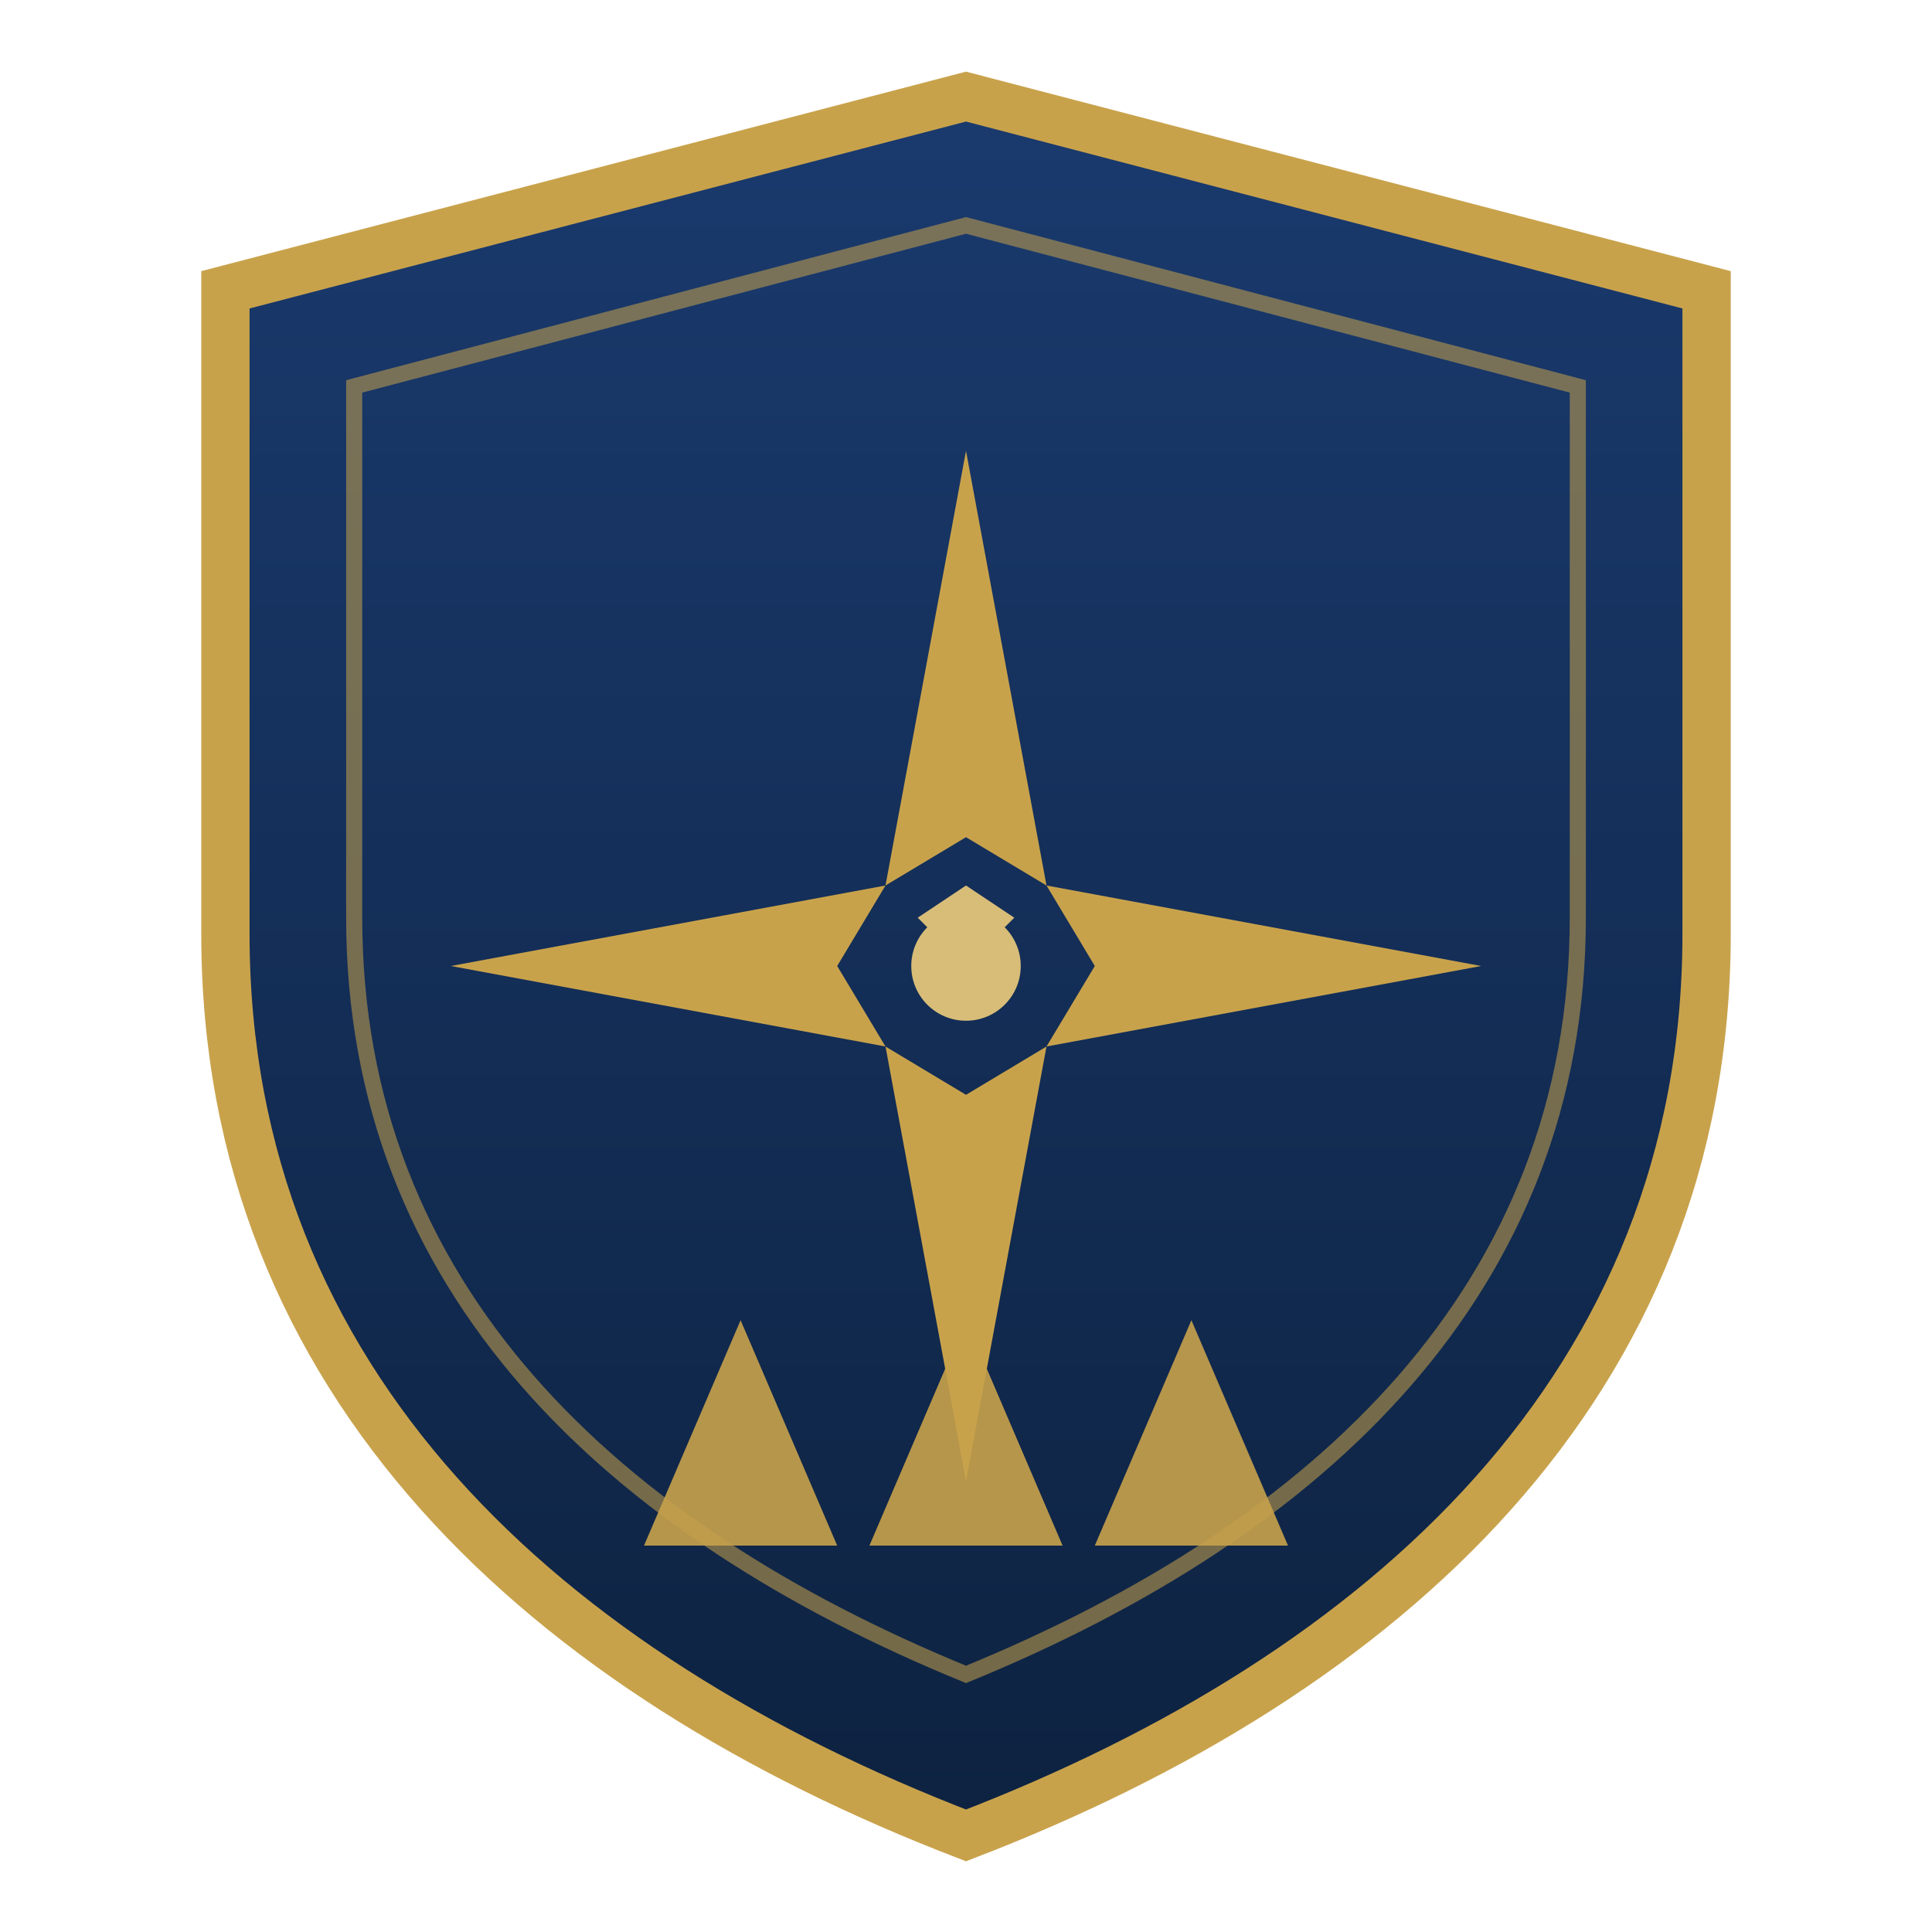
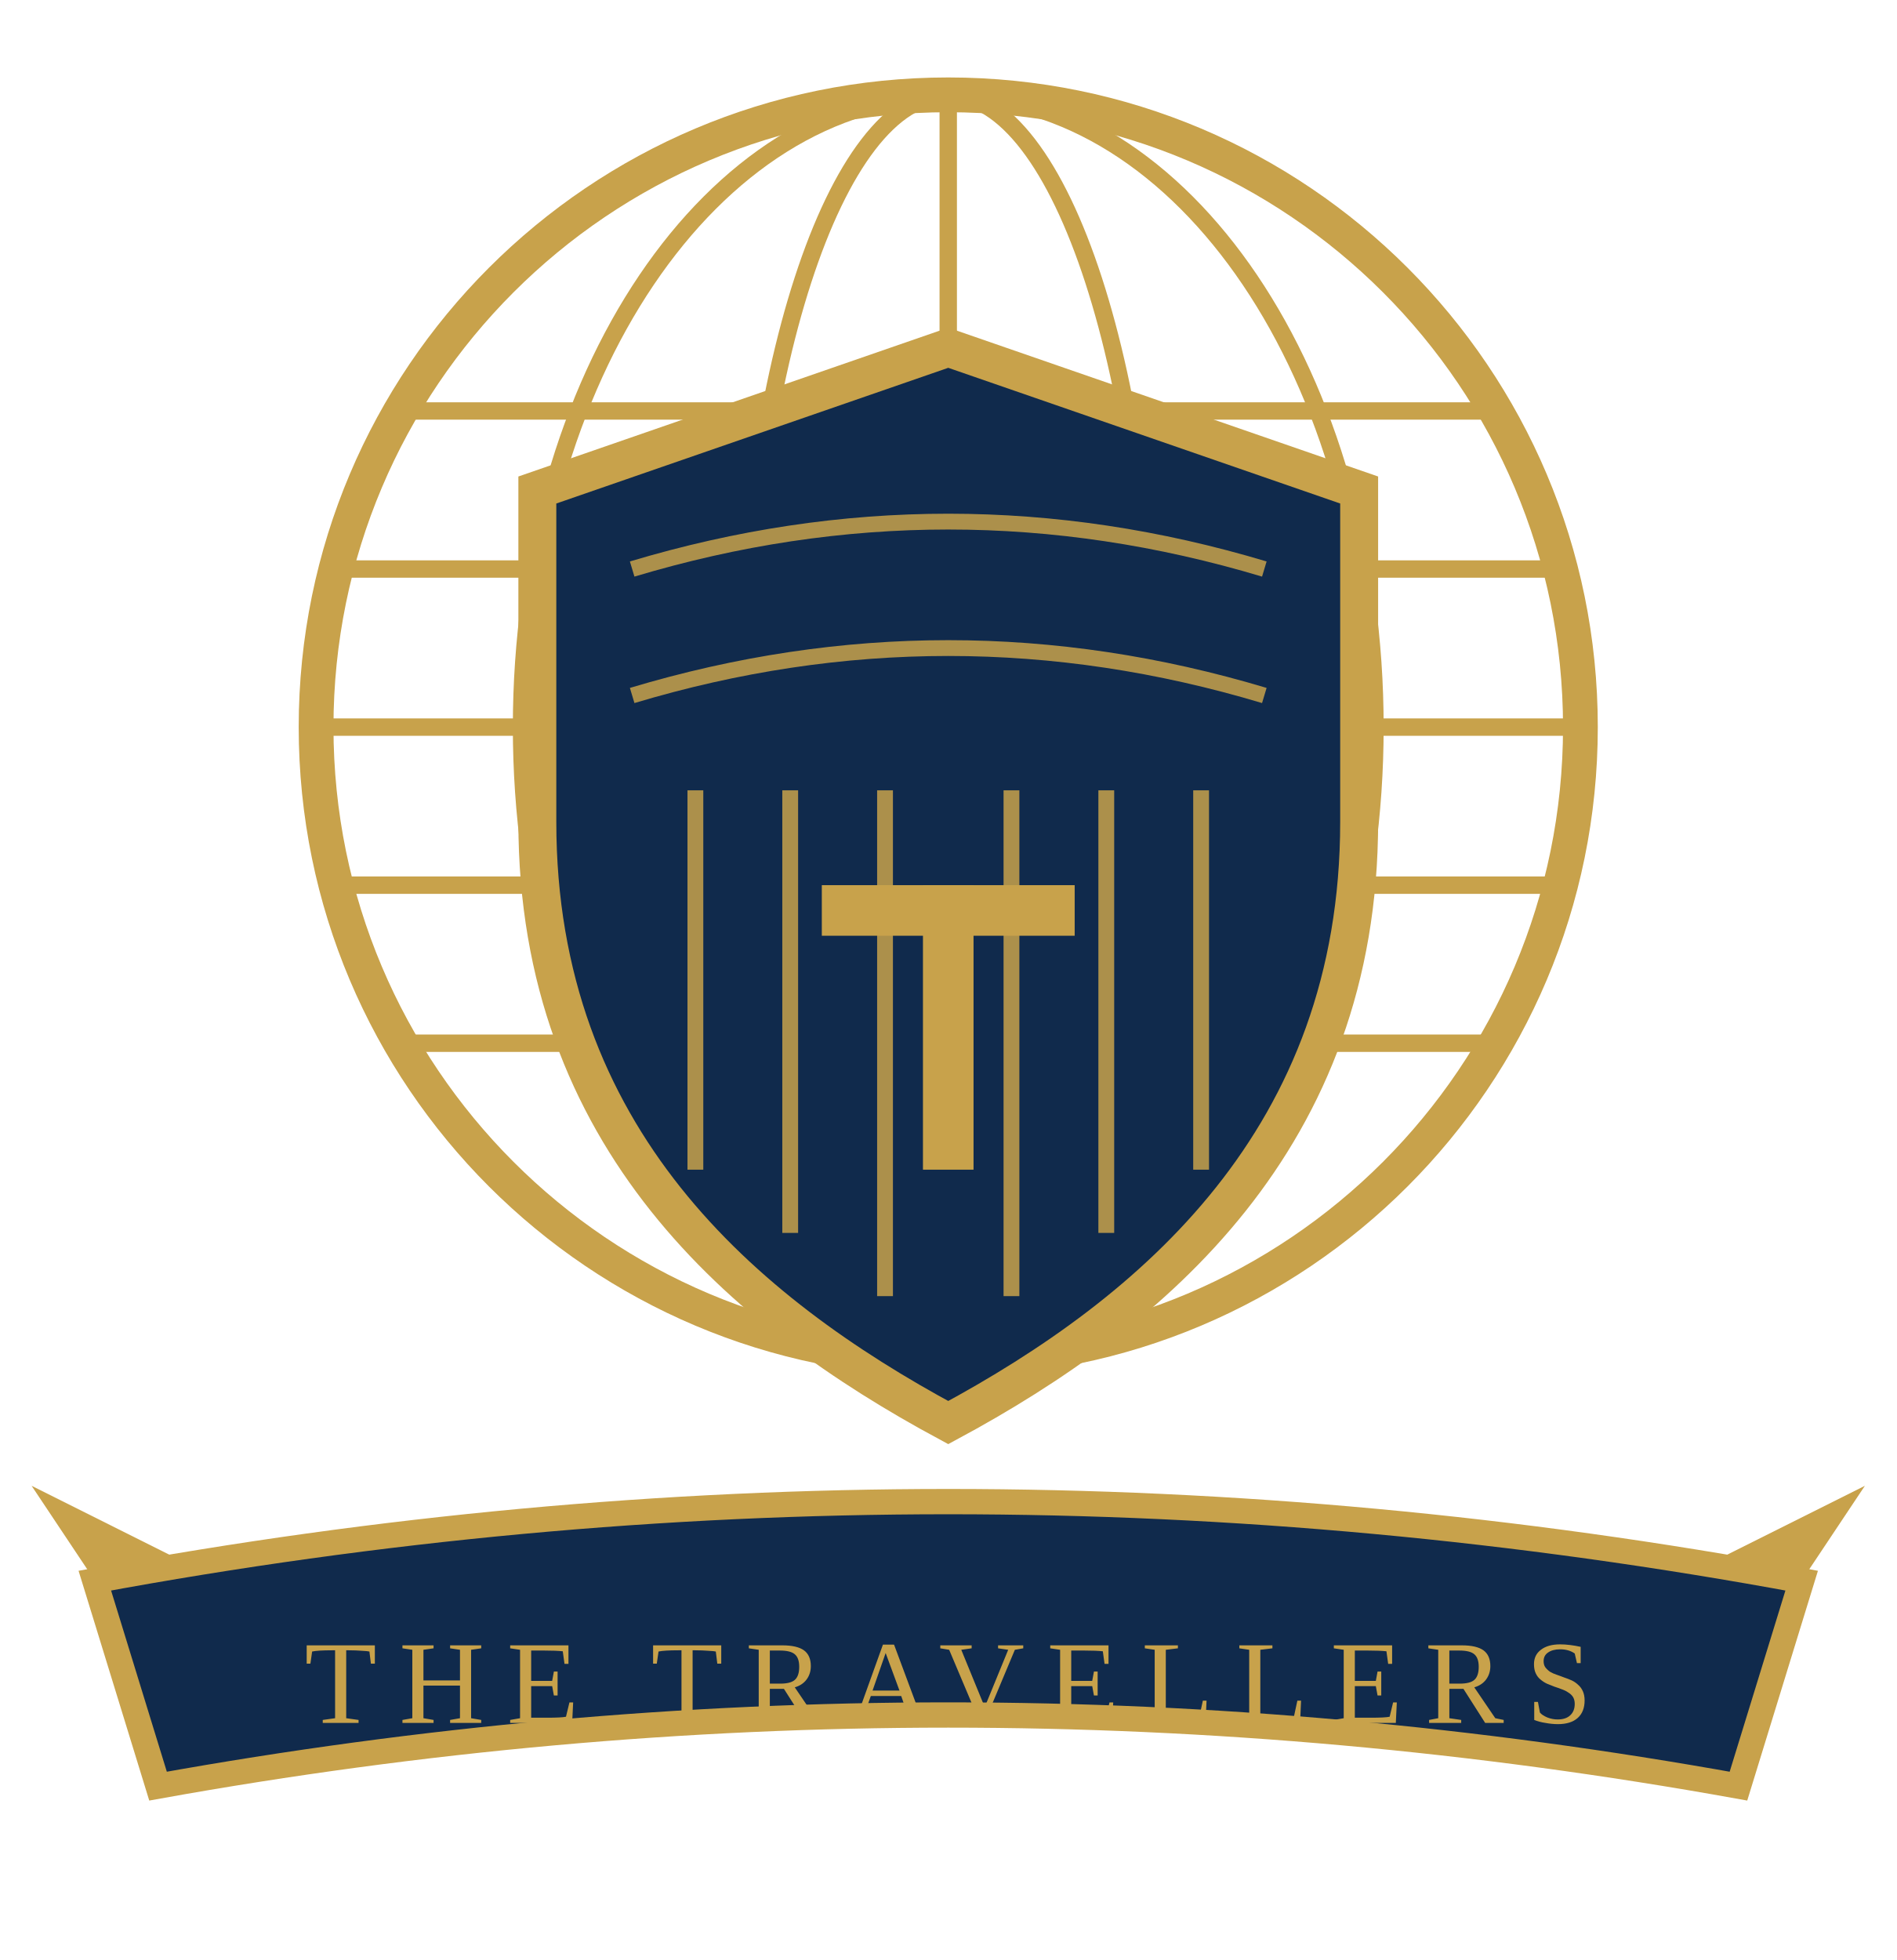
- <svg xmlns="http://www.w3.org/2000/svg" viewBox="0 0 120 120" width="120" height="120">
+ <svg xmlns="http://www.w3.org/2000/svg" viewBox="0 0 120 124" width="120" height="124">
  <defs>
-     <linearGradient id="g" x1="0" y1="0" x2="0" y2="1">
-       <stop offset="0" stop-color="#1a3a6e" />
-       <stop offset="1" stop-color="#0d2240" />
-     </linearGradient>
+     <clipPath id="globe">
+       <circle cx="60" cy="46" r="40" />
+     </clipPath>
  </defs>
-   <path d="M60 6 L106 18 V58 C106 86 86 104 60 114 C34 104 14 86 14 58 V18 Z" fill="url(#g)" stroke="#c8a24b" stroke-width="3" />
-   <path d="M60 14 L98 24 V57 C98 80 82 95 60 104 C38 95 22 80 22 57 V24 Z" fill="none" stroke="#c8a24b" stroke-width="1" opacity="0.55" />
+   <g stroke="#c8a24b" fill="none" stroke-width="1.1">
+     <circle cx="60" cy="46" r="40" stroke-width="2.2" />
+     <g clip-path="url(#globe)">
+       <line x1="60" y1="4" x2="60" y2="88" />
+       <ellipse cx="60" cy="46" rx="27" ry="40" />
+       <ellipse cx="60" cy="46" rx="13" ry="40" />
+       <line x1="18" y1="26" x2="102" y2="26" />
+       <line x1="14" y1="36" x2="106" y2="36" />
+       <line x1="13" y1="46" x2="107" y2="46" />
+       <line x1="14" y1="56" x2="106" y2="56" />
+       <line x1="18" y1="66" x2="102" y2="66" />
+     </g>
+   </g>
+   <path d="M60 22 L86 31 V52 C86 72 73 83 60 90 C47 83 34 72 34 52 V31 Z" fill="#102a4c" stroke="#c8a24b" stroke-width="2.4" />
+   <g stroke="#c8a24b" stroke-width="1" fill="none" opacity="0.85" clip-path="">
+     <path d="M40 36 q20 -6 40 0" />
+     <path d="M40 44 q20 -6 40 0" />
+     <line x1="44" y1="50" x2="44" y2="74" />
+     <line x1="50" y1="50" x2="50" y2="78" />
+     <line x1="56" y1="50" x2="56" y2="82" />
+     <line x1="64" y1="50" x2="64" y2="82" />
+     <line x1="70" y1="50" x2="70" y2="78" />
+     <line x1="76" y1="50" x2="76" y2="74" />
+   </g>
  <g fill="#c8a24b">
-     <polygon points="60,28 65,55 60,52 55,55" />
-     <polygon points="60,92 55,65 60,68 65,65" />
-     <polygon points="28,60 55,55 52,60 55,65" />
-     <polygon points="92,60 65,65 68,60 65,55" />
-     <polygon points="60,55 63,57 60,60 57,57" fill="#d8bd78" />
+     <rect x="52" y="56" width="16" height="3.2" />
+     <rect x="58.4" y="56" width="3.2" height="18" />
  </g>
-   <g fill="#c8a24b" opacity="0.9">
-     <polygon points="40,96 46,82 52,96" />
-     <polygon points="54,96 60,82 66,96" />
-     <polygon points="68,96 74,82 80,96" />
-   </g>
-   <circle cx="60" cy="60" r="3.4" fill="#d8bd78" />
+   <path d="M6 100 Q60 90 114 100 L110 113 Q60 104 10 113 Z" fill="#102a4c" stroke="#c8a24b" stroke-width="1.6" />
+   <path d="M6 100 L2 94 L12 99 Z M114 100 L118 94 L108 99 Z" fill="#c8a24b" />
+   <text x="60" y="109" text-anchor="middle" font-family="Georgia, 'Times New Roman', serif" font-size="7.5" letter-spacing="1.4" fill="#c8a24b">THE TRAVELLERS</text>
</svg>
